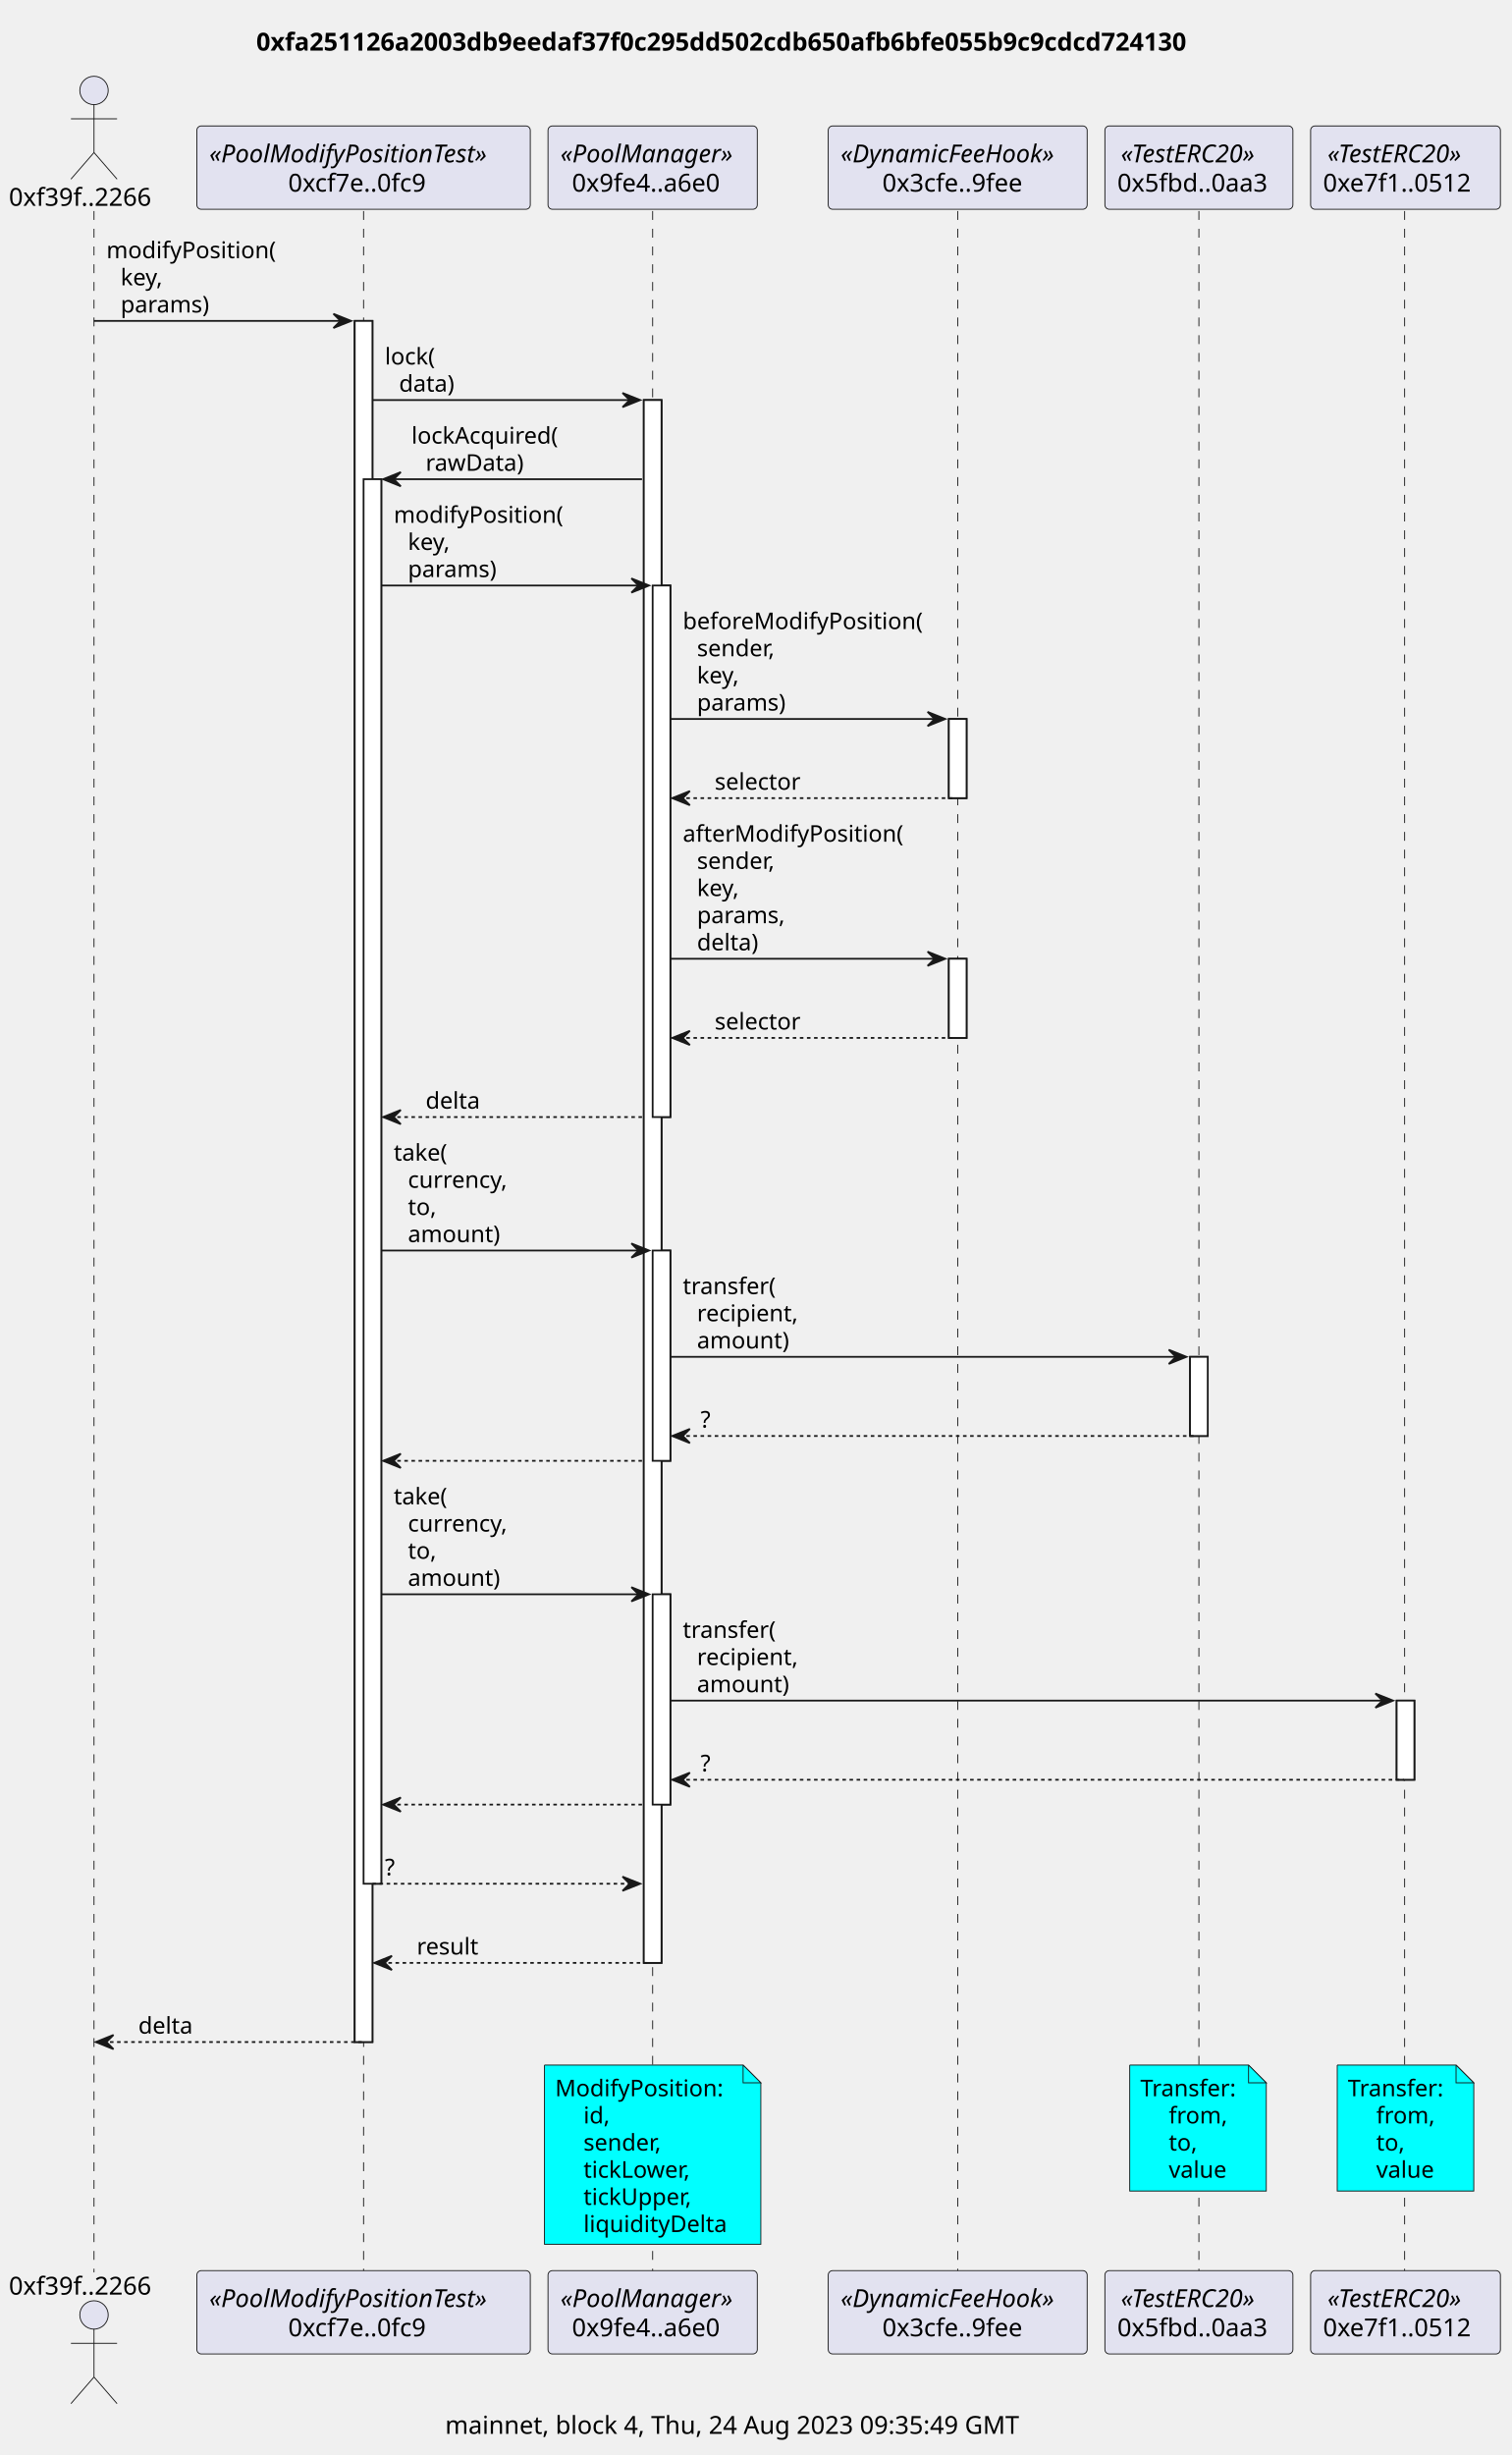
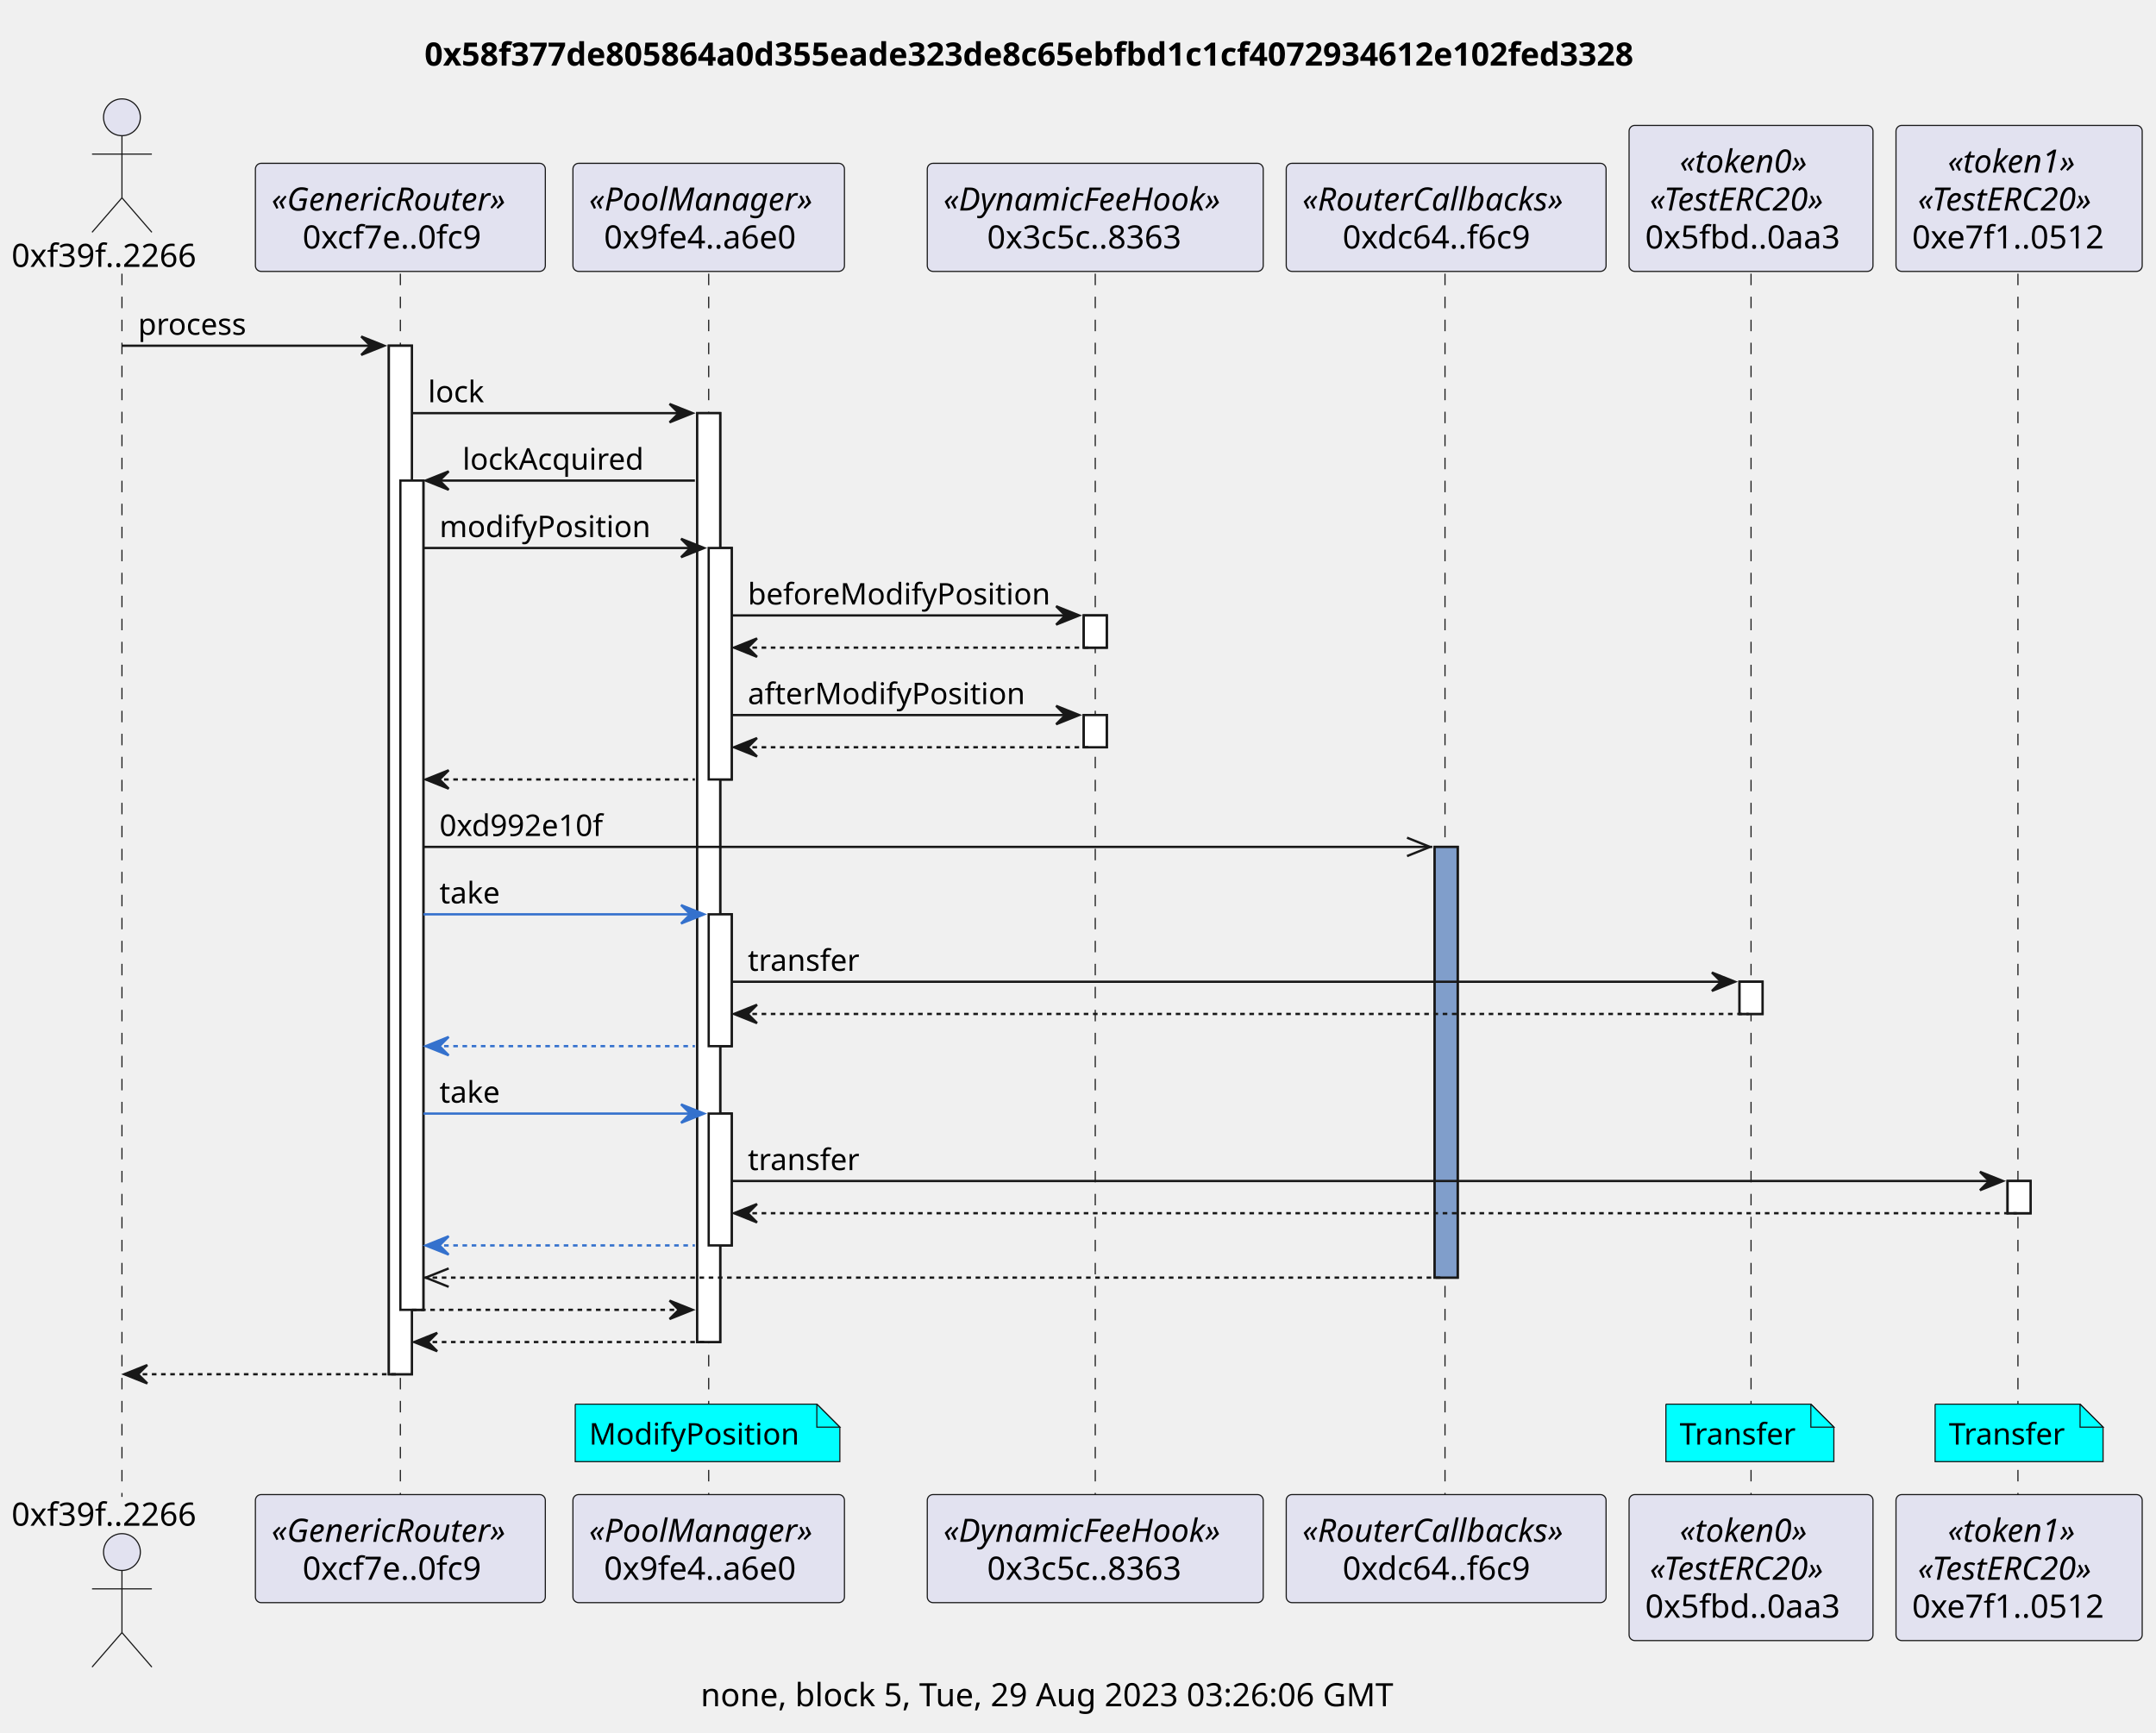
- <svg xmlns="http://www.w3.org/2000/svg" contentStyleType="text/css" height="1384px" preserveAspectRatio="none" style="width:852px;height:1384px;background:#FFFFFF;" version="1.1" viewBox="0 0 852 1384" width="852px" zoomAndPan="magnify">
+ <svg xmlns="http://www.w3.org/2000/svg" contentStyleType="text/css" height="753px" preserveAspectRatio="none" style="width:937px;height:753px;background:#FFFFFF;" version="1.1" viewBox="0 0 937 753" width="937px" zoomAndPan="magnify">
  <defs />
  <g>
-     <text fill="#000000" font-family="sans-serif" font-size="14" font-weight="bold" lengthAdjust="spacing" textLength="561" x="144.5" y="28.535">0xfa251126a2003db9eedaf37f0c295dd502cdb650afb6bfe055b9c9cdcd724130</text>
-     <text fill="#000000" font-family="sans-serif" font-size="14" lengthAdjust="spacing" textLength="348" x="251" y="1372.08">mainnet, block 4, Thu, 24 Aug 2023 09:35:49 GMT</text>
-     <rect fill="#FFFFFF" height="970.285" style="stroke:#181818;stroke-width:1.0;" width="10" x="200" y="180.908" />
-     <rect fill="#FFFFFF" height="791.801" style="stroke:#181818;stroke-width:1.0;" width="10" x="205" y="270.15" />
-     <rect fill="#FFFFFF" height="881.043" style="stroke:#181818;stroke-width:1.0;" width="10" x="363" y="225.529" />
-     <rect fill="#FFFFFF" height="299.658" style="stroke:#181818;stroke-width:1.0;" width="10" x="368" y="330.082" />
-     <rect fill="#FFFFFF" height="118.553" style="stroke:#181818;stroke-width:1.0;" width="10" x="368" y="704.982" />
-     <rect fill="#FFFFFF" height="118.553" style="stroke:#181818;stroke-width:1.0;" width="10" x="368" y="898.777" />
-     <rect fill="#FFFFFF" height="44.621" style="stroke:#181818;stroke-width:1.0;" width="10" x="535" y="405.324" />
-     <rect fill="#FFFFFF" height="44.621" style="stroke:#181818;stroke-width:1.0;" width="10" x="535" y="540.498" />
-     <rect fill="#FFFFFF" height="44.621" style="stroke:#181818;stroke-width:1.0;" width="10" x="671" y="764.914" />
-     <rect fill="#FFFFFF" height="44.621" style="stroke:#181818;stroke-width:1.0;" width="10" x="787.5" y="958.709" />
-     <line style="stroke:#181818;stroke-width:0.5;stroke-dasharray:5.0,5.0;" x1="53" x2="53" y1="118.977" y2="1281.057" />
-     <line style="stroke:#181818;stroke-width:0.5;stroke-dasharray:5.0,5.0;" x1="205" x2="205" y1="118.977" y2="1281.057" />
-     <line style="stroke:#181818;stroke-width:0.5;stroke-dasharray:5.0,5.0;" x1="368" x2="368" y1="118.977" y2="1281.057" />
-     <line style="stroke:#181818;stroke-width:0.5;stroke-dasharray:5.0,5.0;" x1="540" x2="540" y1="118.977" y2="1281.057" />
-     <line style="stroke:#181818;stroke-width:0.5;stroke-dasharray:5.0,5.0;" x1="676" x2="676" y1="118.977" y2="1281.057" />
-     <line style="stroke:#181818;stroke-width:0.5;stroke-dasharray:5.0,5.0;" x1="792" x2="792" y1="118.977" y2="1281.057" />
+     <text fill="#000000" font-family="sans-serif" font-size="14" font-weight="bold" lengthAdjust="spacing" textLength="566" x="184.5" y="28.535">0x58f377de805864a0d355eade323de8c65ebfbd1c1cf4072934612e102fed3328</text>
+     <text fill="#000000" font-family="sans-serif" font-size="14" lengthAdjust="spacing" textLength="326" x="304.5" y="741.727">none, block 5, Tue, 29 Aug 2023 03:26:06 GMT</text>
+     <rect fill="#FFFFFF" height="447.106" style="stroke:#181818;stroke-width:1.0;" width="10" x="169" y="150.287" />
+     <rect fill="#FFFFFF" height="360.484" style="stroke:#181818;stroke-width:1.0;" width="10" x="174" y="208.908" />
+     <rect fill="#FFFFFF" height="403.795" style="stroke:#181818;stroke-width:1.0;" width="10" x="303" y="179.598" />
+     <rect fill="#FFFFFF" height="100.621" style="stroke:#181818;stroke-width:1.0;" width="10" x="308" y="238.219" />
+     <rect fill="#FFFFFF" height="57.31" style="stroke:#181818;stroke-width:1.0;" width="10" x="308" y="397.461" />
+     <rect fill="#FFFFFF" height="57.31" style="stroke:#181818;stroke-width:1.0;" width="10" x="308" y="484.082" />
+     <rect fill="#FFFFFF" height="14" style="stroke:#181818;stroke-width:1.0;" width="10" x="471" y="267.529" />
+     <rect fill="#FFFFFF" height="14" style="stroke:#181818;stroke-width:1.0;" width="10" x="471" y="310.84" />
+     <rect fill="#809ECB" height="187.242" style="stroke:#181818;stroke-width:1.0;" width="10" x="623.5" y="368.15" />
+     <rect fill="#FFFFFF" height="14" style="stroke:#181818;stroke-width:1.0;" width="10" x="756" y="426.772" />
+     <rect fill="#FFFFFF" height="14" style="stroke:#181818;stroke-width:1.0;" width="10" x="872.5" y="513.393" />
+     <line style="stroke:#181818;stroke-width:0.5;stroke-dasharray:5.0,5.0;" x1="53" x2="53" y1="118.977" y2="650.703" />
+     <line style="stroke:#181818;stroke-width:0.5;stroke-dasharray:5.0,5.0;" x1="174" x2="174" y1="118.977" y2="650.703" />
+     <line style="stroke:#181818;stroke-width:0.5;stroke-dasharray:5.0,5.0;" x1="308" x2="308" y1="118.977" y2="650.703" />
+     <line style="stroke:#181818;stroke-width:0.5;stroke-dasharray:5.0,5.0;" x1="476" x2="476" y1="118.977" y2="650.703" />
+     <line style="stroke:#181818;stroke-width:0.5;stroke-dasharray:5.0,5.0;" x1="628" x2="628" y1="118.977" y2="650.703" />
+     <line style="stroke:#181818;stroke-width:0.5;stroke-dasharray:5.0,5.0;" x1="761" x2="761" y1="118.977" y2="650.703" />
+     <line style="stroke:#181818;stroke-width:0.5;stroke-dasharray:5.0,5.0;" x1="877" x2="877" y1="118.977" y2="650.703" />
    <text fill="#000000" font-family="sans-serif" font-size="14" lengthAdjust="spacing" textLength="90" x="5" y="116.023">0xf39f..2266</text>
    <ellipse cx="53" cy="50.988" fill="#E2E2F0" rx="8" ry="8" style="stroke:#181818;stroke-width:0.5;" />
    <path d="M53,58.988 L53,85.988 M40,66.988 L66,66.988 M53,85.988 L40,100.988 M53,85.988 L66,100.988 " fill="none" style="stroke:#181818;stroke-width:0.5;" />
-     <text fill="#000000" font-family="sans-serif" font-size="14" lengthAdjust="spacing" textLength="90" x="5" y="1293.592">0xf39f..2266</text>
-     <ellipse cx="53" cy="1305.045" fill="#E2E2F0" rx="8" ry="8" style="stroke:#181818;stroke-width:0.5;" />
-     <path d="M53,1313.045 L53,1340.045 M40,1321.045 L66,1321.045 M53,1340.045 L40,1355.045 M53,1340.045 L66,1355.045 " fill="none" style="stroke:#181818;stroke-width:0.5;" />
-     <rect fill="#E2E2F0" height="46.977" rx="2.5" ry="2.5" style="stroke:#181818;stroke-width:0.5;" width="188" x="111" y="71" />
-     <text fill="#000000" font-family="sans-serif" font-size="14" font-style="italic" lengthAdjust="spacing" textLength="174" x="118" y="91.535">«PoolModifyPositionTest»</text>
-     <text fill="#000000" font-family="sans-serif" font-size="14" lengthAdjust="spacing" textLength="85" x="162.5" y="108.023">0xcf7e..0fc9</text>
-     <rect fill="#E2E2F0" height="46.977" rx="2.5" ry="2.5" style="stroke:#181818;stroke-width:0.5;" width="188" x="111" y="1280.057" />
-     <text fill="#000000" font-family="sans-serif" font-size="14" font-style="italic" lengthAdjust="spacing" textLength="174" x="118" y="1300.592">«PoolModifyPositionTest»</text>
-     <text fill="#000000" font-family="sans-serif" font-size="14" lengthAdjust="spacing" textLength="85" x="162.5" y="1317.08">0xcf7e..0fc9</text>
-     <rect fill="#E2E2F0" height="46.977" rx="2.5" ry="2.5" style="stroke:#181818;stroke-width:0.5;" width="118" x="309" y="71" />
-     <text fill="#000000" font-family="sans-serif" font-size="14" font-style="italic" lengthAdjust="spacing" textLength="104" x="316" y="91.535">«PoolManager»</text>
-     <text fill="#000000" font-family="sans-serif" font-size="14" lengthAdjust="spacing" textLength="91" x="322.5" y="108.023">0x9fe4..a6e0</text>
-     <rect fill="#E2E2F0" height="46.977" rx="2.5" ry="2.5" style="stroke:#181818;stroke-width:0.5;" width="118" x="309" y="1280.057" />
-     <text fill="#000000" font-family="sans-serif" font-size="14" font-style="italic" lengthAdjust="spacing" textLength="104" x="316" y="1300.592">«PoolManager»</text>
-     <text fill="#000000" font-family="sans-serif" font-size="14" lengthAdjust="spacing" textLength="91" x="322.5" y="1317.08">0x9fe4..a6e0</text>
-     <rect fill="#E2E2F0" height="46.977" rx="2.5" ry="2.5" style="stroke:#181818;stroke-width:0.5;" width="146" x="467" y="71" />
-     <text fill="#000000" font-family="sans-serif" font-size="14" font-style="italic" lengthAdjust="spacing" textLength="132" x="474" y="91.535">«DynamicFeeHook»</text>
-     <text fill="#000000" font-family="sans-serif" font-size="14" lengthAdjust="spacing" textLength="85" x="497.5" y="108.023">0x3cfe..9fee</text>
-     <rect fill="#E2E2F0" height="46.977" rx="2.5" ry="2.5" style="stroke:#181818;stroke-width:0.5;" width="146" x="467" y="1280.057" />
-     <text fill="#000000" font-family="sans-serif" font-size="14" font-style="italic" lengthAdjust="spacing" textLength="132" x="474" y="1300.592">«DynamicFeeHook»</text>
-     <text fill="#000000" font-family="sans-serif" font-size="14" lengthAdjust="spacing" textLength="85" x="497.5" y="1317.08">0x3cfe..9fee</text>
-     <rect fill="#E2E2F0" height="46.977" rx="2.5" ry="2.5" style="stroke:#181818;stroke-width:0.5;" width="106" x="623" y="71" />
-     <text fill="#000000" font-family="sans-serif" font-size="14" font-style="italic" lengthAdjust="spacing" textLength="88" x="632" y="91.535">«TestERC20»</text>
-     <text fill="#000000" font-family="sans-serif" font-size="14" lengthAdjust="spacing" textLength="92" x="630" y="108.023">0x5fbd..0aa3</text>
-     <rect fill="#E2E2F0" height="46.977" rx="2.5" ry="2.5" style="stroke:#181818;stroke-width:0.5;" width="106" x="623" y="1280.057" />
-     <text fill="#000000" font-family="sans-serif" font-size="14" font-style="italic" lengthAdjust="spacing" textLength="88" x="632" y="1300.592">«TestERC20»</text>
-     <text fill="#000000" font-family="sans-serif" font-size="14" lengthAdjust="spacing" textLength="92" x="630" y="1317.08">0x5fbd..0aa3</text>
-     <rect fill="#E2E2F0" height="46.977" rx="2.5" ry="2.5" style="stroke:#181818;stroke-width:0.5;" width="107" x="739" y="71" />
-     <text fill="#000000" font-family="sans-serif" font-size="14" font-style="italic" lengthAdjust="spacing" textLength="88" x="748.5" y="91.535">«TestERC20»</text>
-     <text fill="#000000" font-family="sans-serif" font-size="14" lengthAdjust="spacing" textLength="93" x="746" y="108.023">0xe7f1..0512</text>
-     <rect fill="#E2E2F0" height="46.977" rx="2.5" ry="2.5" style="stroke:#181818;stroke-width:0.5;" width="107" x="739" y="1280.057" />
-     <text fill="#000000" font-family="sans-serif" font-size="14" font-style="italic" lengthAdjust="spacing" textLength="88" x="748.5" y="1300.592">«TestERC20»</text>
-     <text fill="#000000" font-family="sans-serif" font-size="14" lengthAdjust="spacing" textLength="93" x="746" y="1317.08">0xe7f1..0512</text>
-     <rect fill="#FFFFFF" height="970.285" style="stroke:#181818;stroke-width:1.0;" width="10" x="200" y="180.908" />
-     <rect fill="#FFFFFF" height="791.801" style="stroke:#181818;stroke-width:1.0;" width="10" x="205" y="270.15" />
-     <rect fill="#FFFFFF" height="881.043" style="stroke:#181818;stroke-width:1.0;" width="10" x="363" y="225.529" />
-     <rect fill="#FFFFFF" height="299.658" style="stroke:#181818;stroke-width:1.0;" width="10" x="368" y="330.082" />
-     <rect fill="#FFFFFF" height="118.553" style="stroke:#181818;stroke-width:1.0;" width="10" x="368" y="704.982" />
-     <rect fill="#FFFFFF" height="118.553" style="stroke:#181818;stroke-width:1.0;" width="10" x="368" y="898.777" />
-     <rect fill="#FFFFFF" height="44.621" style="stroke:#181818;stroke-width:1.0;" width="10" x="535" y="405.324" />
-     <rect fill="#FFFFFF" height="44.621" style="stroke:#181818;stroke-width:1.0;" width="10" x="535" y="540.498" />
-     <rect fill="#FFFFFF" height="44.621" style="stroke:#181818;stroke-width:1.0;" width="10" x="671" y="764.914" />
-     <rect fill="#FFFFFF" height="44.621" style="stroke:#181818;stroke-width:1.0;" width="10" x="787.5" y="958.709" />
-     <polygon fill="#181818" points="188,176.908,198,180.908,188,184.908,192,180.908" style="stroke:#181818;stroke-width:1.0;" />
-     <line style="stroke:#181818;stroke-width:1.0;" x1="53" x2="194" y1="180.908" y2="180.908" />
-     <text fill="#000000" font-family="sans-serif" font-size="13" lengthAdjust="spacing" textLength="99" x="60" y="145.545">modifyPosition(</text>
-     <text fill="#000000" font-family="sans-serif" font-size="13" lengthAdjust="spacing" textLength="26" x="68" y="160.856">key,</text>
-     <text fill="#000000" font-family="sans-serif" font-size="13" lengthAdjust="spacing" textLength="50" x="68" y="176.166">params)</text>
-     <polygon fill="#181818" points="351,221.529,361,225.529,351,229.529,355,225.529" style="stroke:#181818;stroke-width:1.0;" />
-     <line style="stroke:#181818;stroke-width:1.0;" x1="210" x2="357" y1="225.529" y2="225.529" />
-     <text fill="#000000" font-family="sans-serif" font-size="13" lengthAdjust="spacing" textLength="31" x="217" y="205.477">lock(</text>
-     <text fill="#000000" font-family="sans-serif" font-size="13" lengthAdjust="spacing" textLength="31" x="225" y="220.787">data)</text>
-     <polygon fill="#181818" points="226,266.15,216,270.15,226,274.15,222,270.15" style="stroke:#181818;stroke-width:1.0;" />
-     <line style="stroke:#181818;stroke-width:1.0;" x1="220" x2="362" y1="270.15" y2="270.15" />
-     <text fill="#000000" font-family="sans-serif" font-size="13" lengthAdjust="spacing" textLength="87" x="232" y="250.098">lockAcquired(</text>
-     <text fill="#000000" font-family="sans-serif" font-size="13" lengthAdjust="spacing" textLength="55" x="240" y="265.408">rawData)</text>
-     <polygon fill="#181818" points="356,326.082,366,330.082,356,334.082,360,330.082" style="stroke:#181818;stroke-width:1.0;" />
-     <line style="stroke:#181818;stroke-width:1.0;" x1="215" x2="362" y1="330.082" y2="330.082" />
-     <text fill="#000000" font-family="sans-serif" font-size="13" lengthAdjust="spacing" textLength="99" x="222" y="294.719">modifyPosition(</text>
-     <text fill="#000000" font-family="sans-serif" font-size="13" lengthAdjust="spacing" textLength="26" x="230" y="310.029">key,</text>
-     <text fill="#000000" font-family="sans-serif" font-size="13" lengthAdjust="spacing" textLength="50" x="230" y="325.34">params)</text>
-     <polygon fill="#181818" points="523,401.324,533,405.324,523,409.324,527,405.324" style="stroke:#181818;stroke-width:1.0;" />
-     <line style="stroke:#181818;stroke-width:1.0;" x1="378" x2="529" y1="405.324" y2="405.324" />
-     <text fill="#000000" font-family="sans-serif" font-size="13" lengthAdjust="spacing" textLength="138" x="385" y="354.65">beforeModifyPosition(</text>
-     <text fill="#000000" font-family="sans-serif" font-size="13" lengthAdjust="spacing" textLength="46" x="393" y="369.961">sender,</text>
-     <text fill="#000000" font-family="sans-serif" font-size="13" lengthAdjust="spacing" textLength="26" x="393" y="385.272">key,</text>
-     <text fill="#000000" font-family="sans-serif" font-size="13" lengthAdjust="spacing" textLength="50" x="393" y="400.582">params)</text>
-     <polygon fill="#181818" points="389,445.945,379,449.945,389,453.945,385,449.945" style="stroke:#181818;stroke-width:1.0;" />
-     <line style="stroke:#181818;stroke-width:1.0;stroke-dasharray:2.0,2.0;" x1="383" x2="539" y1="449.945" y2="449.945" />
-     <text fill="#000000" font-family="sans-serif" font-size="13" lengthAdjust="spacing" textLength="4" x="395" y="429.893"> </text>
-     <text fill="#000000" font-family="sans-serif" font-size="13" lengthAdjust="spacing" textLength="50" x="403" y="445.203">selector</text>
-     <polygon fill="#181818" points="523,536.498,533,540.498,523,544.498,527,540.498" style="stroke:#181818;stroke-width:1.0;" />
-     <line style="stroke:#181818;stroke-width:1.0;" x1="378" x2="529" y1="540.498" y2="540.498" />
-     <text fill="#000000" font-family="sans-serif" font-size="13" lengthAdjust="spacing" textLength="127" x="385" y="474.514">afterModifyPosition(</text>
-     <text fill="#000000" font-family="sans-serif" font-size="13" lengthAdjust="spacing" textLength="46" x="393" y="489.824">sender,</text>
-     <text fill="#000000" font-family="sans-serif" font-size="13" lengthAdjust="spacing" textLength="26" x="393" y="505.135">key,</text>
-     <text fill="#000000" font-family="sans-serif" font-size="13" lengthAdjust="spacing" textLength="50" x="393" y="520.445">params,</text>
-     <text fill="#000000" font-family="sans-serif" font-size="13" lengthAdjust="spacing" textLength="35" x="393" y="535.756">delta)</text>
-     <polygon fill="#181818" points="389,581.119,379,585.119,389,589.119,385,585.119" style="stroke:#181818;stroke-width:1.0;" />
-     <line style="stroke:#181818;stroke-width:1.0;stroke-dasharray:2.0,2.0;" x1="383" x2="539" y1="585.119" y2="585.119" />
-     <text fill="#000000" font-family="sans-serif" font-size="13" lengthAdjust="spacing" textLength="4" x="395" y="565.066"> </text>
-     <text fill="#000000" font-family="sans-serif" font-size="13" lengthAdjust="spacing" textLength="50" x="403" y="580.377">selector</text>
-     <polygon fill="#181818" points="226,625.74,216,629.74,226,633.74,222,629.74" style="stroke:#181818;stroke-width:1.0;" />
-     <line style="stroke:#181818;stroke-width:1.0;stroke-dasharray:2.0,2.0;" x1="220" x2="362" y1="629.74" y2="629.74" />
-     <text fill="#000000" font-family="sans-serif" font-size="13" lengthAdjust="spacing" textLength="4" x="232" y="609.688"> </text>
-     <text fill="#000000" font-family="sans-serif" font-size="13" lengthAdjust="spacing" textLength="31" x="240" y="624.998">delta</text>
-     <polygon fill="#181818" points="356,700.982,366,704.982,356,708.982,360,704.982" style="stroke:#181818;stroke-width:1.0;" />
-     <line style="stroke:#181818;stroke-width:1.0;" x1="215" x2="362" y1="704.982" y2="704.982" />
-     <text fill="#000000" font-family="sans-serif" font-size="13" lengthAdjust="spacing" textLength="31" x="222" y="654.309">take(</text>
-     <text fill="#000000" font-family="sans-serif" font-size="13" lengthAdjust="spacing" textLength="58" x="230" y="669.619">currency,</text>
-     <text fill="#000000" font-family="sans-serif" font-size="13" lengthAdjust="spacing" textLength="17" x="230" y="684.93">to,</text>
-     <text fill="#000000" font-family="sans-serif" font-size="13" lengthAdjust="spacing" textLength="52" x="230" y="700.24">amount)</text>
-     <polygon fill="#181818" points="659,760.914,669,764.914,659,768.914,663,764.914" style="stroke:#181818;stroke-width:1.0;" />
-     <line style="stroke:#181818;stroke-width:1.0;" x1="378" x2="665" y1="764.914" y2="764.914" />
-     <text fill="#000000" font-family="sans-serif" font-size="13" lengthAdjust="spacing" textLength="53" x="385" y="729.551">transfer(</text>
-     <text fill="#000000" font-family="sans-serif" font-size="13" lengthAdjust="spacing" textLength="59" x="393" y="744.861">recipient,</text>
-     <text fill="#000000" font-family="sans-serif" font-size="13" lengthAdjust="spacing" textLength="52" x="393" y="760.172">amount)</text>
-     <polygon fill="#181818" points="389,805.535,379,809.535,389,813.535,385,809.535" style="stroke:#181818;stroke-width:1.0;" />
-     <line style="stroke:#181818;stroke-width:1.0;stroke-dasharray:2.0,2.0;" x1="383" x2="675" y1="809.535" y2="809.535" />
-     <text fill="#000000" font-family="sans-serif" font-size="13" lengthAdjust="spacing" textLength="4" x="395" y="789.482"> </text>
-     <text fill="#000000" font-family="sans-serif" font-size="13" lengthAdjust="spacing" textLength="5" x="395" y="804.793">?</text>
-     <polygon fill="#181818" points="226,819.535,216,823.535,226,827.535,222,823.535" style="stroke:#181818;stroke-width:1.0;" />
-     <line style="stroke:#181818;stroke-width:1.0;stroke-dasharray:2.0,2.0;" x1="220" x2="362" y1="823.535" y2="823.535" />
-     <polygon fill="#181818" points="356,894.777,366,898.777,356,902.777,360,898.777" style="stroke:#181818;stroke-width:1.0;" />
-     <line style="stroke:#181818;stroke-width:1.0;" x1="215" x2="362" y1="898.777" y2="898.777" />
-     <text fill="#000000" font-family="sans-serif" font-size="13" lengthAdjust="spacing" textLength="31" x="222" y="848.104">take(</text>
-     <text fill="#000000" font-family="sans-serif" font-size="13" lengthAdjust="spacing" textLength="58" x="230" y="863.414">currency,</text>
-     <text fill="#000000" font-family="sans-serif" font-size="13" lengthAdjust="spacing" textLength="17" x="230" y="878.725">to,</text>
-     <text fill="#000000" font-family="sans-serif" font-size="13" lengthAdjust="spacing" textLength="52" x="230" y="894.035">amount)</text>
-     <polygon fill="#181818" points="775.5,954.709,785.5,958.709,775.5,962.709,779.5,958.709" style="stroke:#181818;stroke-width:1.0;" />
-     <line style="stroke:#181818;stroke-width:1.0;" x1="378" x2="781.5" y1="958.709" y2="958.709" />
-     <text fill="#000000" font-family="sans-serif" font-size="13" lengthAdjust="spacing" textLength="53" x="385" y="923.346">transfer(</text>
-     <text fill="#000000" font-family="sans-serif" font-size="13" lengthAdjust="spacing" textLength="59" x="393" y="938.656">recipient,</text>
-     <text fill="#000000" font-family="sans-serif" font-size="13" lengthAdjust="spacing" textLength="52" x="393" y="953.967">amount)</text>
-     <polygon fill="#181818" points="389,999.33,379,1003.33,389,1007.33,385,1003.33" style="stroke:#181818;stroke-width:1.0;" />
-     <line style="stroke:#181818;stroke-width:1.0;stroke-dasharray:2.0,2.0;" x1="383" x2="791.5" y1="1003.33" y2="1003.33" />
-     <text fill="#000000" font-family="sans-serif" font-size="13" lengthAdjust="spacing" textLength="4" x="395" y="983.277"> </text>
-     <text fill="#000000" font-family="sans-serif" font-size="13" lengthAdjust="spacing" textLength="5" x="395" y="998.588">?</text>
-     <polygon fill="#181818" points="226,1013.33,216,1017.33,226,1021.33,222,1017.33" style="stroke:#181818;stroke-width:1.0;" />
-     <line style="stroke:#181818;stroke-width:1.0;stroke-dasharray:2.0,2.0;" x1="220" x2="362" y1="1017.33" y2="1017.33" />
-     <polygon fill="#181818" points="351,1057.951,361,1061.951,351,1065.951,355,1061.951" style="stroke:#181818;stroke-width:1.0;" />
-     <line style="stroke:#181818;stroke-width:1.0;stroke-dasharray:2.0,2.0;" x1="210" x2="357" y1="1061.951" y2="1061.951" />
-     <text fill="#000000" font-family="sans-serif" font-size="13" lengthAdjust="spacing" textLength="4" x="217" y="1041.898"> </text>
-     <text fill="#000000" font-family="sans-serif" font-size="13" lengthAdjust="spacing" textLength="5" x="217" y="1057.209">?</text>
-     <polygon fill="#181818" points="221,1102.572,211,1106.572,221,1110.572,217,1106.572" style="stroke:#181818;stroke-width:1.0;" />
-     <line style="stroke:#181818;stroke-width:1.0;stroke-dasharray:2.0,2.0;" x1="215" x2="367" y1="1106.572" y2="1106.572" />
-     <text fill="#000000" font-family="sans-serif" font-size="13" lengthAdjust="spacing" textLength="4" x="227" y="1086.52"> </text>
-     <text fill="#000000" font-family="sans-serif" font-size="13" lengthAdjust="spacing" textLength="36" x="235" y="1101.83">result</text>
-     <polygon fill="#181818" points="64,1147.193,54,1151.193,64,1155.193,60,1151.193" style="stroke:#181818;stroke-width:1.0;" />
-     <line style="stroke:#181818;stroke-width:1.0;stroke-dasharray:2.0,2.0;" x1="58" x2="204" y1="1151.193" y2="1151.193" />
-     <text fill="#000000" font-family="sans-serif" font-size="13" lengthAdjust="spacing" textLength="4" x="70" y="1131.141"> </text>
-     <text fill="#000000" font-family="sans-serif" font-size="13" lengthAdjust="spacing" textLength="31" x="78" y="1146.451">delta</text>
-     <path d="M307,1164.193 L307,1265.193 L429,1265.193 L429,1174.193 L419,1164.193 L307,1164.193 " fill="#00FFFF" style="stroke:#181818;stroke-width:0.5;" />
-     <path d="M419,1164.193 L419,1174.193 L429,1174.193 L419,1164.193 " fill="#00FFFF" style="stroke:#181818;stroke-width:0.5;" />
-     <text fill="#000000" font-family="sans-serif" font-size="13" lengthAdjust="spacing" textLength="98" x="313" y="1181.762">ModifyPosition:</text>
-     <text fill="#000000" font-family="sans-serif" font-size="13" lengthAdjust="spacing" textLength="16" x="329" y="1197.072">id,</text>
-     <text fill="#000000" font-family="sans-serif" font-size="13" lengthAdjust="spacing" textLength="46" x="329" y="1212.383">sender,</text>
-     <text fill="#000000" font-family="sans-serif" font-size="13" lengthAdjust="spacing" textLength="65" x="329" y="1227.693">tickLower,</text>
-     <text fill="#000000" font-family="sans-serif" font-size="13" lengthAdjust="spacing" textLength="65" x="329" y="1243.004">tickUpper,</text>
-     <text fill="#000000" font-family="sans-serif" font-size="13" lengthAdjust="spacing" textLength="85" x="329" y="1258.314">liquidityDelta</text>
-     <path d="M637,1164.193 L637,1235.193 L714,1235.193 L714,1174.193 L704,1164.193 L637,1164.193 " fill="#00FFFF" style="stroke:#181818;stroke-width:0.5;" />
-     <path d="M704,1164.193 L704,1174.193 L714,1174.193 L704,1164.193 " fill="#00FFFF" style="stroke:#181818;stroke-width:0.5;" />
-     <text fill="#000000" font-family="sans-serif" font-size="13" lengthAdjust="spacing" textLength="56" x="643" y="1181.762">Transfer:</text>
-     <text fill="#000000" font-family="sans-serif" font-size="13" lengthAdjust="spacing" textLength="34" x="659" y="1197.072">from,</text>
-     <text fill="#000000" font-family="sans-serif" font-size="13" lengthAdjust="spacing" textLength="17" x="659" y="1212.383">to,</text>
-     <text fill="#000000" font-family="sans-serif" font-size="13" lengthAdjust="spacing" textLength="33" x="659" y="1227.693">value</text>
-     <path d="M754,1164.193 L754,1235.193 L831,1235.193 L831,1174.193 L821,1164.193 L754,1164.193 " fill="#00FFFF" style="stroke:#181818;stroke-width:0.5;" />
-     <path d="M821,1164.193 L821,1174.193 L831,1174.193 L821,1164.193 " fill="#00FFFF" style="stroke:#181818;stroke-width:0.5;" />
-     <text fill="#000000" font-family="sans-serif" font-size="13" lengthAdjust="spacing" textLength="56" x="760" y="1181.762">Transfer:</text>
-     <text fill="#000000" font-family="sans-serif" font-size="13" lengthAdjust="spacing" textLength="34" x="776" y="1197.072">from,</text>
-     <text fill="#000000" font-family="sans-serif" font-size="13" lengthAdjust="spacing" textLength="17" x="776" y="1212.383">to,</text>
-     <text fill="#000000" font-family="sans-serif" font-size="13" lengthAdjust="spacing" textLength="33" x="776" y="1227.693">value</text>
+     <text fill="#000000" font-family="sans-serif" font-size="14" lengthAdjust="spacing" textLength="90" x="5" y="663.238">0xf39f..2266</text>
+     <ellipse cx="53" cy="674.691" fill="#E2E2F0" rx="8" ry="8" style="stroke:#181818;stroke-width:0.5;" />
+     <path d="M53,682.691 L53,709.691 M40,690.691 L66,690.691 M53,709.691 L40,724.691 M53,709.691 L66,724.691 " fill="none" style="stroke:#181818;stroke-width:0.5;" />
+     <rect fill="#E2E2F0" height="46.977" rx="2.5" ry="2.5" style="stroke:#181818;stroke-width:0.5;" width="126" x="111" y="71" />
+     <text fill="#000000" font-family="sans-serif" font-size="14" font-style="italic" lengthAdjust="spacing" textLength="112" x="118" y="91.535">«GenericRouter»</text>
+     <text fill="#000000" font-family="sans-serif" font-size="14" lengthAdjust="spacing" textLength="85" x="131.5" y="108.023">0xcf7e..0fc9</text>
+     <rect fill="#E2E2F0" height="46.977" rx="2.5" ry="2.5" style="stroke:#181818;stroke-width:0.5;" width="126" x="111" y="649.703" />
+     <text fill="#000000" font-family="sans-serif" font-size="14" font-style="italic" lengthAdjust="spacing" textLength="112" x="118" y="670.238">«GenericRouter»</text>
+     <text fill="#000000" font-family="sans-serif" font-size="14" lengthAdjust="spacing" textLength="85" x="131.5" y="686.727">0xcf7e..0fc9</text>
+     <rect fill="#E2E2F0" height="46.977" rx="2.5" ry="2.5" style="stroke:#181818;stroke-width:0.5;" width="118" x="249" y="71" />
+     <text fill="#000000" font-family="sans-serif" font-size="14" font-style="italic" lengthAdjust="spacing" textLength="104" x="256" y="91.535">«PoolManager»</text>
+     <text fill="#000000" font-family="sans-serif" font-size="14" lengthAdjust="spacing" textLength="91" x="262.5" y="108.023">0x9fe4..a6e0</text>
+     <rect fill="#E2E2F0" height="46.977" rx="2.5" ry="2.5" style="stroke:#181818;stroke-width:0.5;" width="118" x="249" y="649.703" />
+     <text fill="#000000" font-family="sans-serif" font-size="14" font-style="italic" lengthAdjust="spacing" textLength="104" x="256" y="670.238">«PoolManager»</text>
+     <text fill="#000000" font-family="sans-serif" font-size="14" lengthAdjust="spacing" textLength="91" x="262.5" y="686.727">0x9fe4..a6e0</text>
+     <rect fill="#E2E2F0" height="46.977" rx="2.5" ry="2.5" style="stroke:#181818;stroke-width:0.5;" width="146" x="403" y="71" />
+     <text fill="#000000" font-family="sans-serif" font-size="14" font-style="italic" lengthAdjust="spacing" textLength="132" x="410" y="91.535">«DynamicFeeHook»</text>
+     <text fill="#000000" font-family="sans-serif" font-size="14" lengthAdjust="spacing" textLength="94" x="429" y="108.023">0x3c5c..8363</text>
+     <rect fill="#E2E2F0" height="46.977" rx="2.5" ry="2.5" style="stroke:#181818;stroke-width:0.5;" width="146" x="403" y="649.703" />
+     <text fill="#000000" font-family="sans-serif" font-size="14" font-style="italic" lengthAdjust="spacing" textLength="132" x="410" y="670.238">«DynamicFeeHook»</text>
+     <text fill="#000000" font-family="sans-serif" font-size="14" lengthAdjust="spacing" textLength="94" x="429" y="686.727">0x3c5c..8363</text>
+     <rect fill="#E2E2F0" height="46.977" rx="2.5" ry="2.5" style="stroke:#181818;stroke-width:0.5;" width="139" x="559" y="71" />
+     <text fill="#000000" font-family="sans-serif" font-size="14" font-style="italic" lengthAdjust="spacing" textLength="125" x="566" y="91.535">«RouterCallbacks»</text>
+     <text fill="#000000" font-family="sans-serif" font-size="14" lengthAdjust="spacing" textLength="90" x="583.5" y="108.023">0xdc64..f6c9</text>
+     <rect fill="#E2E2F0" height="46.977" rx="2.5" ry="2.5" style="stroke:#181818;stroke-width:0.5;" width="139" x="559" y="649.703" />
+     <text fill="#000000" font-family="sans-serif" font-size="14" font-style="italic" lengthAdjust="spacing" textLength="125" x="566" y="670.238">«RouterCallbacks»</text>
+     <text fill="#000000" font-family="sans-serif" font-size="14" lengthAdjust="spacing" textLength="90" x="583.5" y="686.727">0xdc64..f6c9</text>
+     <rect fill="#E2E2F0" height="63.465" rx="2.5" ry="2.5" style="stroke:#181818;stroke-width:0.5;" width="106" x="708" y="54.512" />
+     <text fill="#000000" font-family="sans-serif" font-size="14" font-style="italic" lengthAdjust="spacing" textLength="62" x="730" y="75.047">«token0»</text>
+     <text fill="#000000" font-family="sans-serif" font-size="14" font-style="italic" lengthAdjust="spacing" textLength="88" x="717" y="91.535">«TestERC20»</text>
+     <text fill="#000000" font-family="sans-serif" font-size="14" lengthAdjust="spacing" textLength="92" x="715" y="108.023">0x5fbd..0aa3</text>
+     <rect fill="#E2E2F0" height="63.465" rx="2.5" ry="2.5" style="stroke:#181818;stroke-width:0.5;" width="106" x="708" y="649.703" />
+     <text fill="#000000" font-family="sans-serif" font-size="14" font-style="italic" lengthAdjust="spacing" textLength="62" x="730" y="670.238">«token0»</text>
+     <text fill="#000000" font-family="sans-serif" font-size="14" font-style="italic" lengthAdjust="spacing" textLength="88" x="717" y="686.727">«TestERC20»</text>
+     <text fill="#000000" font-family="sans-serif" font-size="14" lengthAdjust="spacing" textLength="92" x="715" y="703.215">0x5fbd..0aa3</text>
+     <rect fill="#E2E2F0" height="63.465" rx="2.5" ry="2.5" style="stroke:#181818;stroke-width:0.5;" width="107" x="824" y="54.512" />
+     <text fill="#000000" font-family="sans-serif" font-size="14" font-style="italic" lengthAdjust="spacing" textLength="62" x="846.5" y="75.047">«token1»</text>
+     <text fill="#000000" font-family="sans-serif" font-size="14" font-style="italic" lengthAdjust="spacing" textLength="88" x="833.5" y="91.535">«TestERC20»</text>
+     <text fill="#000000" font-family="sans-serif" font-size="14" lengthAdjust="spacing" textLength="93" x="831" y="108.023">0xe7f1..0512</text>
+     <rect fill="#E2E2F0" height="63.465" rx="2.5" ry="2.5" style="stroke:#181818;stroke-width:0.5;" width="107" x="824" y="649.703" />
+     <text fill="#000000" font-family="sans-serif" font-size="14" font-style="italic" lengthAdjust="spacing" textLength="62" x="846.5" y="670.238">«token1»</text>
+     <text fill="#000000" font-family="sans-serif" font-size="14" font-style="italic" lengthAdjust="spacing" textLength="88" x="833.5" y="686.727">«TestERC20»</text>
+     <text fill="#000000" font-family="sans-serif" font-size="14" lengthAdjust="spacing" textLength="93" x="831" y="703.215">0xe7f1..0512</text>
+     <rect fill="#FFFFFF" height="447.106" style="stroke:#181818;stroke-width:1.0;" width="10" x="169" y="150.287" />
+     <rect fill="#FFFFFF" height="360.484" style="stroke:#181818;stroke-width:1.0;" width="10" x="174" y="208.908" />
+     <rect fill="#FFFFFF" height="403.795" style="stroke:#181818;stroke-width:1.0;" width="10" x="303" y="179.598" />
+     <rect fill="#FFFFFF" height="100.621" style="stroke:#181818;stroke-width:1.0;" width="10" x="308" y="238.219" />
+     <rect fill="#FFFFFF" height="57.31" style="stroke:#181818;stroke-width:1.0;" width="10" x="308" y="397.461" />
+     <rect fill="#FFFFFF" height="57.31" style="stroke:#181818;stroke-width:1.0;" width="10" x="308" y="484.082" />
+     <rect fill="#FFFFFF" height="14" style="stroke:#181818;stroke-width:1.0;" width="10" x="471" y="267.529" />
+     <rect fill="#FFFFFF" height="14" style="stroke:#181818;stroke-width:1.0;" width="10" x="471" y="310.84" />
+     <rect fill="#809ECB" height="187.242" style="stroke:#181818;stroke-width:1.0;" width="10" x="623.5" y="368.15" />
+     <rect fill="#FFFFFF" height="14" style="stroke:#181818;stroke-width:1.0;" width="10" x="756" y="426.772" />
+     <rect fill="#FFFFFF" height="14" style="stroke:#181818;stroke-width:1.0;" width="10" x="872.5" y="513.393" />
+     <polygon fill="#181818" points="157,146.287,167,150.287,157,154.287,161,150.287" style="stroke:#181818;stroke-width:1.0;" />
+     <line style="stroke:#181818;stroke-width:1.0;" x1="53" x2="163" y1="150.287" y2="150.287" />
+     <text fill="#000000" font-family="sans-serif" font-size="13" lengthAdjust="spacing" textLength="49" x="60" y="145.545">process</text>
+     <polygon fill="#181818" points="291,175.598,301,179.598,291,183.598,295,179.598" style="stroke:#181818;stroke-width:1.0;" />
+     <line style="stroke:#181818;stroke-width:1.0;" x1="179" x2="297" y1="179.598" y2="179.598" />
+     <text fill="#000000" font-family="sans-serif" font-size="13" lengthAdjust="spacing" textLength="27" x="186" y="174.856">lock</text>
+     <polygon fill="#181818" points="195,204.908,185,208.908,195,212.908,191,208.908" style="stroke:#181818;stroke-width:1.0;" />
+     <line style="stroke:#181818;stroke-width:1.0;" x1="189" x2="302" y1="208.908" y2="208.908" />
+     <text fill="#000000" font-family="sans-serif" font-size="13" lengthAdjust="spacing" textLength="83" x="201" y="204.166">lockAcquired</text>
+     <polygon fill="#181818" points="296,234.219,306,238.219,296,242.219,300,238.219" style="stroke:#181818;stroke-width:1.0;" />
+     <line style="stroke:#181818;stroke-width:1.0;" x1="184" x2="302" y1="238.219" y2="238.219" />
+     <text fill="#000000" font-family="sans-serif" font-size="13" lengthAdjust="spacing" textLength="95" x="191" y="233.477">modifyPosition</text>
+     <polygon fill="#181818" points="459,263.529,469,267.529,459,271.529,463,267.529" style="stroke:#181818;stroke-width:1.0;" />
+     <line style="stroke:#181818;stroke-width:1.0;" x1="318" x2="465" y1="267.529" y2="267.529" />
+     <text fill="#000000" font-family="sans-serif" font-size="13" lengthAdjust="spacing" textLength="134" x="325" y="262.787">beforeModifyPosition</text>
+     <polygon fill="#181818" points="329,277.529,319,281.529,329,285.529,325,281.529" style="stroke:#181818;stroke-width:1.0;" />
+     <line style="stroke:#181818;stroke-width:1.0;stroke-dasharray:2.0,2.0;" x1="323" x2="475" y1="281.529" y2="281.529" />
+     <polygon fill="#181818" points="459,306.84,469,310.84,459,314.84,463,310.84" style="stroke:#181818;stroke-width:1.0;" />
+     <line style="stroke:#181818;stroke-width:1.0;" x1="318" x2="465" y1="310.84" y2="310.84" />
+     <text fill="#000000" font-family="sans-serif" font-size="13" lengthAdjust="spacing" textLength="123" x="325" y="306.098">afterModifyPosition</text>
+     <polygon fill="#181818" points="329,320.84,319,324.84,329,328.84,325,324.84" style="stroke:#181818;stroke-width:1.0;" />
+     <line style="stroke:#181818;stroke-width:1.0;stroke-dasharray:2.0,2.0;" x1="323" x2="475" y1="324.84" y2="324.84" />
+     <polygon fill="#181818" points="195,334.84,185,338.84,195,342.84,191,338.84" style="stroke:#181818;stroke-width:1.0;" />
+     <line style="stroke:#181818;stroke-width:1.0;stroke-dasharray:2.0,2.0;" x1="189" x2="302" y1="338.84" y2="338.84" />
+     <line style="stroke:#181818;stroke-width:1.0;" x1="621.5" x2="611.5" y1="368.15" y2="364.15" />
+     <line style="stroke:#181818;stroke-width:1.0;" x1="621.5" x2="611.5" y1="368.15" y2="372.15" />
+     <line style="stroke:#181818;stroke-width:1.0;" x1="184" x2="622.5" y1="368.15" y2="368.15" />
+     <text fill="#000000" font-family="sans-serif" font-size="13" lengthAdjust="spacing" textLength="76" x="191" y="363.408">0xd992e10f</text>
+     <polygon fill="#3471CD" points="296,393.461,306,397.461,296,401.461,300,397.461" style="stroke:#3471CD;stroke-width:1.0;" />
+     <line style="stroke:#3471CD;stroke-width:1.0;" x1="184" x2="302" y1="397.461" y2="397.461" />
+     <text fill="#000000" font-family="sans-serif" font-size="13" lengthAdjust="spacing" textLength="27" x="191" y="392.719">take</text>
+     <polygon fill="#181818" points="744,422.772,754,426.772,744,430.772,748,426.772" style="stroke:#181818;stroke-width:1.0;" />
+     <line style="stroke:#181818;stroke-width:1.0;" x1="318" x2="750" y1="426.772" y2="426.772" />
+     <text fill="#000000" font-family="sans-serif" font-size="13" lengthAdjust="spacing" textLength="49" x="325" y="422.029">transfer</text>
+     <polygon fill="#181818" points="329,436.772,319,440.772,329,444.772,325,440.772" style="stroke:#181818;stroke-width:1.0;" />
+     <line style="stroke:#181818;stroke-width:1.0;stroke-dasharray:2.0,2.0;" x1="323" x2="760" y1="440.772" y2="440.772" />
+     <polygon fill="#3471CD" points="195,450.772,185,454.772,195,458.772,191,454.772" style="stroke:#3471CD;stroke-width:1.0;" />
+     <line style="stroke:#3471CD;stroke-width:1.0;stroke-dasharray:2.0,2.0;" x1="189" x2="302" y1="454.772" y2="454.772" />
+     <polygon fill="#3471CD" points="296,480.082,306,484.082,296,488.082,300,484.082" style="stroke:#3471CD;stroke-width:1.0;" />
+     <line style="stroke:#3471CD;stroke-width:1.0;" x1="184" x2="302" y1="484.082" y2="484.082" />
+     <text fill="#000000" font-family="sans-serif" font-size="13" lengthAdjust="spacing" textLength="27" x="191" y="479.34">take</text>
+     <polygon fill="#181818" points="860.5,509.393,870.5,513.393,860.5,517.393,864.5,513.393" style="stroke:#181818;stroke-width:1.0;" />
+     <line style="stroke:#181818;stroke-width:1.0;" x1="318" x2="866.5" y1="513.393" y2="513.393" />
+     <text fill="#000000" font-family="sans-serif" font-size="13" lengthAdjust="spacing" textLength="49" x="325" y="508.65">transfer</text>
+     <polygon fill="#181818" points="329,523.393,319,527.393,329,531.393,325,527.393" style="stroke:#181818;stroke-width:1.0;" />
+     <line style="stroke:#181818;stroke-width:1.0;stroke-dasharray:2.0,2.0;" x1="323" x2="876.5" y1="527.393" y2="527.393" />
+     <polygon fill="#3471CD" points="195,537.393,185,541.393,195,545.393,191,541.393" style="stroke:#3471CD;stroke-width:1.0;" />
+     <line style="stroke:#3471CD;stroke-width:1.0;stroke-dasharray:2.0,2.0;" x1="189" x2="302" y1="541.393" y2="541.393" />
+     <line style="stroke:#181818;stroke-width:1.0;" x1="185" x2="195" y1="555.393" y2="551.393" />
+     <line style="stroke:#181818;stroke-width:1.0;" x1="185" x2="195" y1="555.393" y2="559.393" />
+     <line style="stroke:#181818;stroke-width:1.0;stroke-dasharray:2.0,2.0;" x1="184" x2="627.5" y1="555.393" y2="555.393" />
+     <polygon fill="#181818" points="291,565.393,301,569.393,291,573.393,295,569.393" style="stroke:#181818;stroke-width:1.0;" />
+     <line style="stroke:#181818;stroke-width:1.0;stroke-dasharray:2.0,2.0;" x1="179" x2="297" y1="569.393" y2="569.393" />
+     <polygon fill="#181818" points="190,579.393,180,583.393,190,587.393,186,583.393" style="stroke:#181818;stroke-width:1.0;" />
+     <line style="stroke:#181818;stroke-width:1.0;stroke-dasharray:2.0,2.0;" x1="184" x2="307" y1="583.393" y2="583.393" />
+     <polygon fill="#181818" points="64,593.393,54,597.393,64,601.393,60,597.393" style="stroke:#181818;stroke-width:1.0;" />
+     <line style="stroke:#181818;stroke-width:1.0;stroke-dasharray:2.0,2.0;" x1="58" x2="173" y1="597.393" y2="597.393" />
+     <path d="M250,610.393 L250,635.393 L365,635.393 L365,620.393 L355,610.393 L250,610.393 " fill="#00FFFF" style="stroke:#181818;stroke-width:0.5;" />
+     <path d="M355,610.393 L355,620.393 L365,620.393 L355,610.393 " fill="#00FFFF" style="stroke:#181818;stroke-width:0.5;" />
+     <text fill="#000000" font-family="sans-serif" font-size="13" lengthAdjust="spacing" textLength="94" x="256" y="627.961">ModifyPosition</text>
+     <path d="M724,610.393 L724,635.393 L797,635.393 L797,620.393 L787,610.393 L724,610.393 " fill="#00FFFF" style="stroke:#181818;stroke-width:0.5;" />
+     <path d="M787,610.393 L787,620.393 L797,620.393 L787,610.393 " fill="#00FFFF" style="stroke:#181818;stroke-width:0.5;" />
+     <text fill="#000000" font-family="sans-serif" font-size="13" lengthAdjust="spacing" textLength="52" x="730" y="627.961">Transfer</text>
+     <path d="M841,610.393 L841,635.393 L914,635.393 L914,620.393 L904,610.393 L841,610.393 " fill="#00FFFF" style="stroke:#181818;stroke-width:0.5;" />
+     <path d="M904,610.393 L904,620.393 L914,620.393 L904,610.393 " fill="#00FFFF" style="stroke:#181818;stroke-width:0.5;" />
+     <text fill="#000000" font-family="sans-serif" font-size="13" lengthAdjust="spacing" textLength="52" x="847" y="627.961">Transfer</text>
  </g>
</svg>
